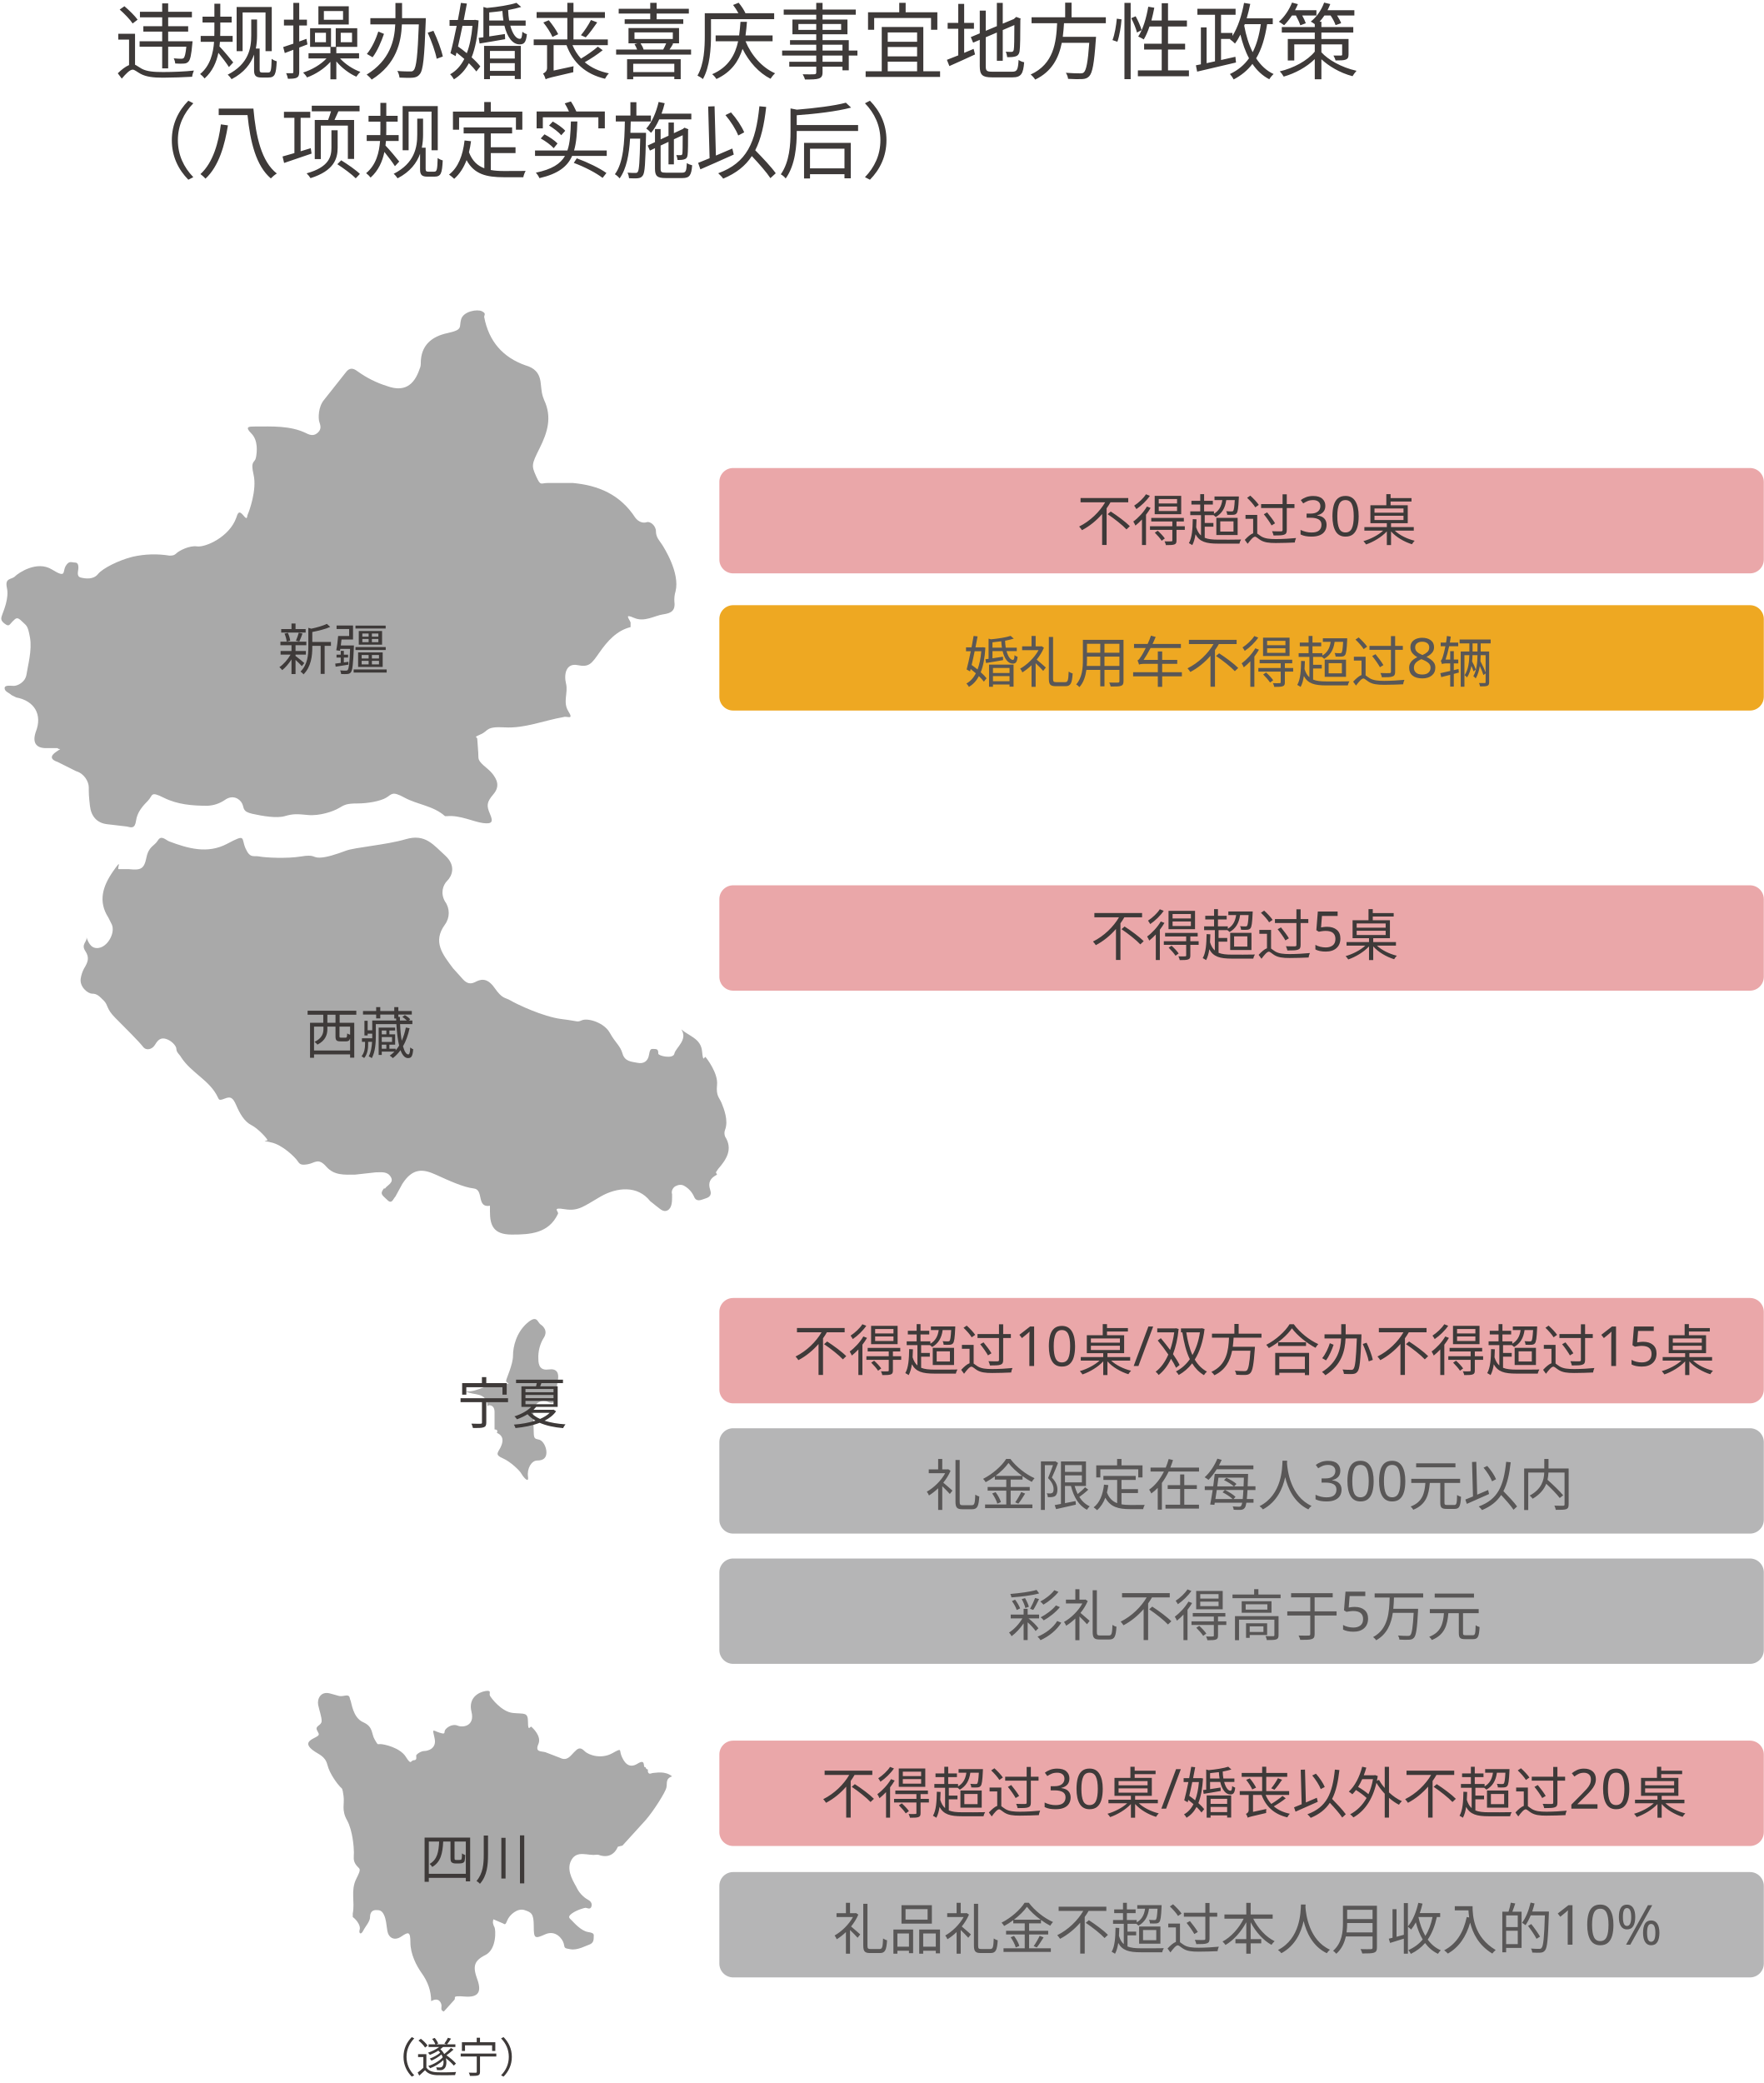
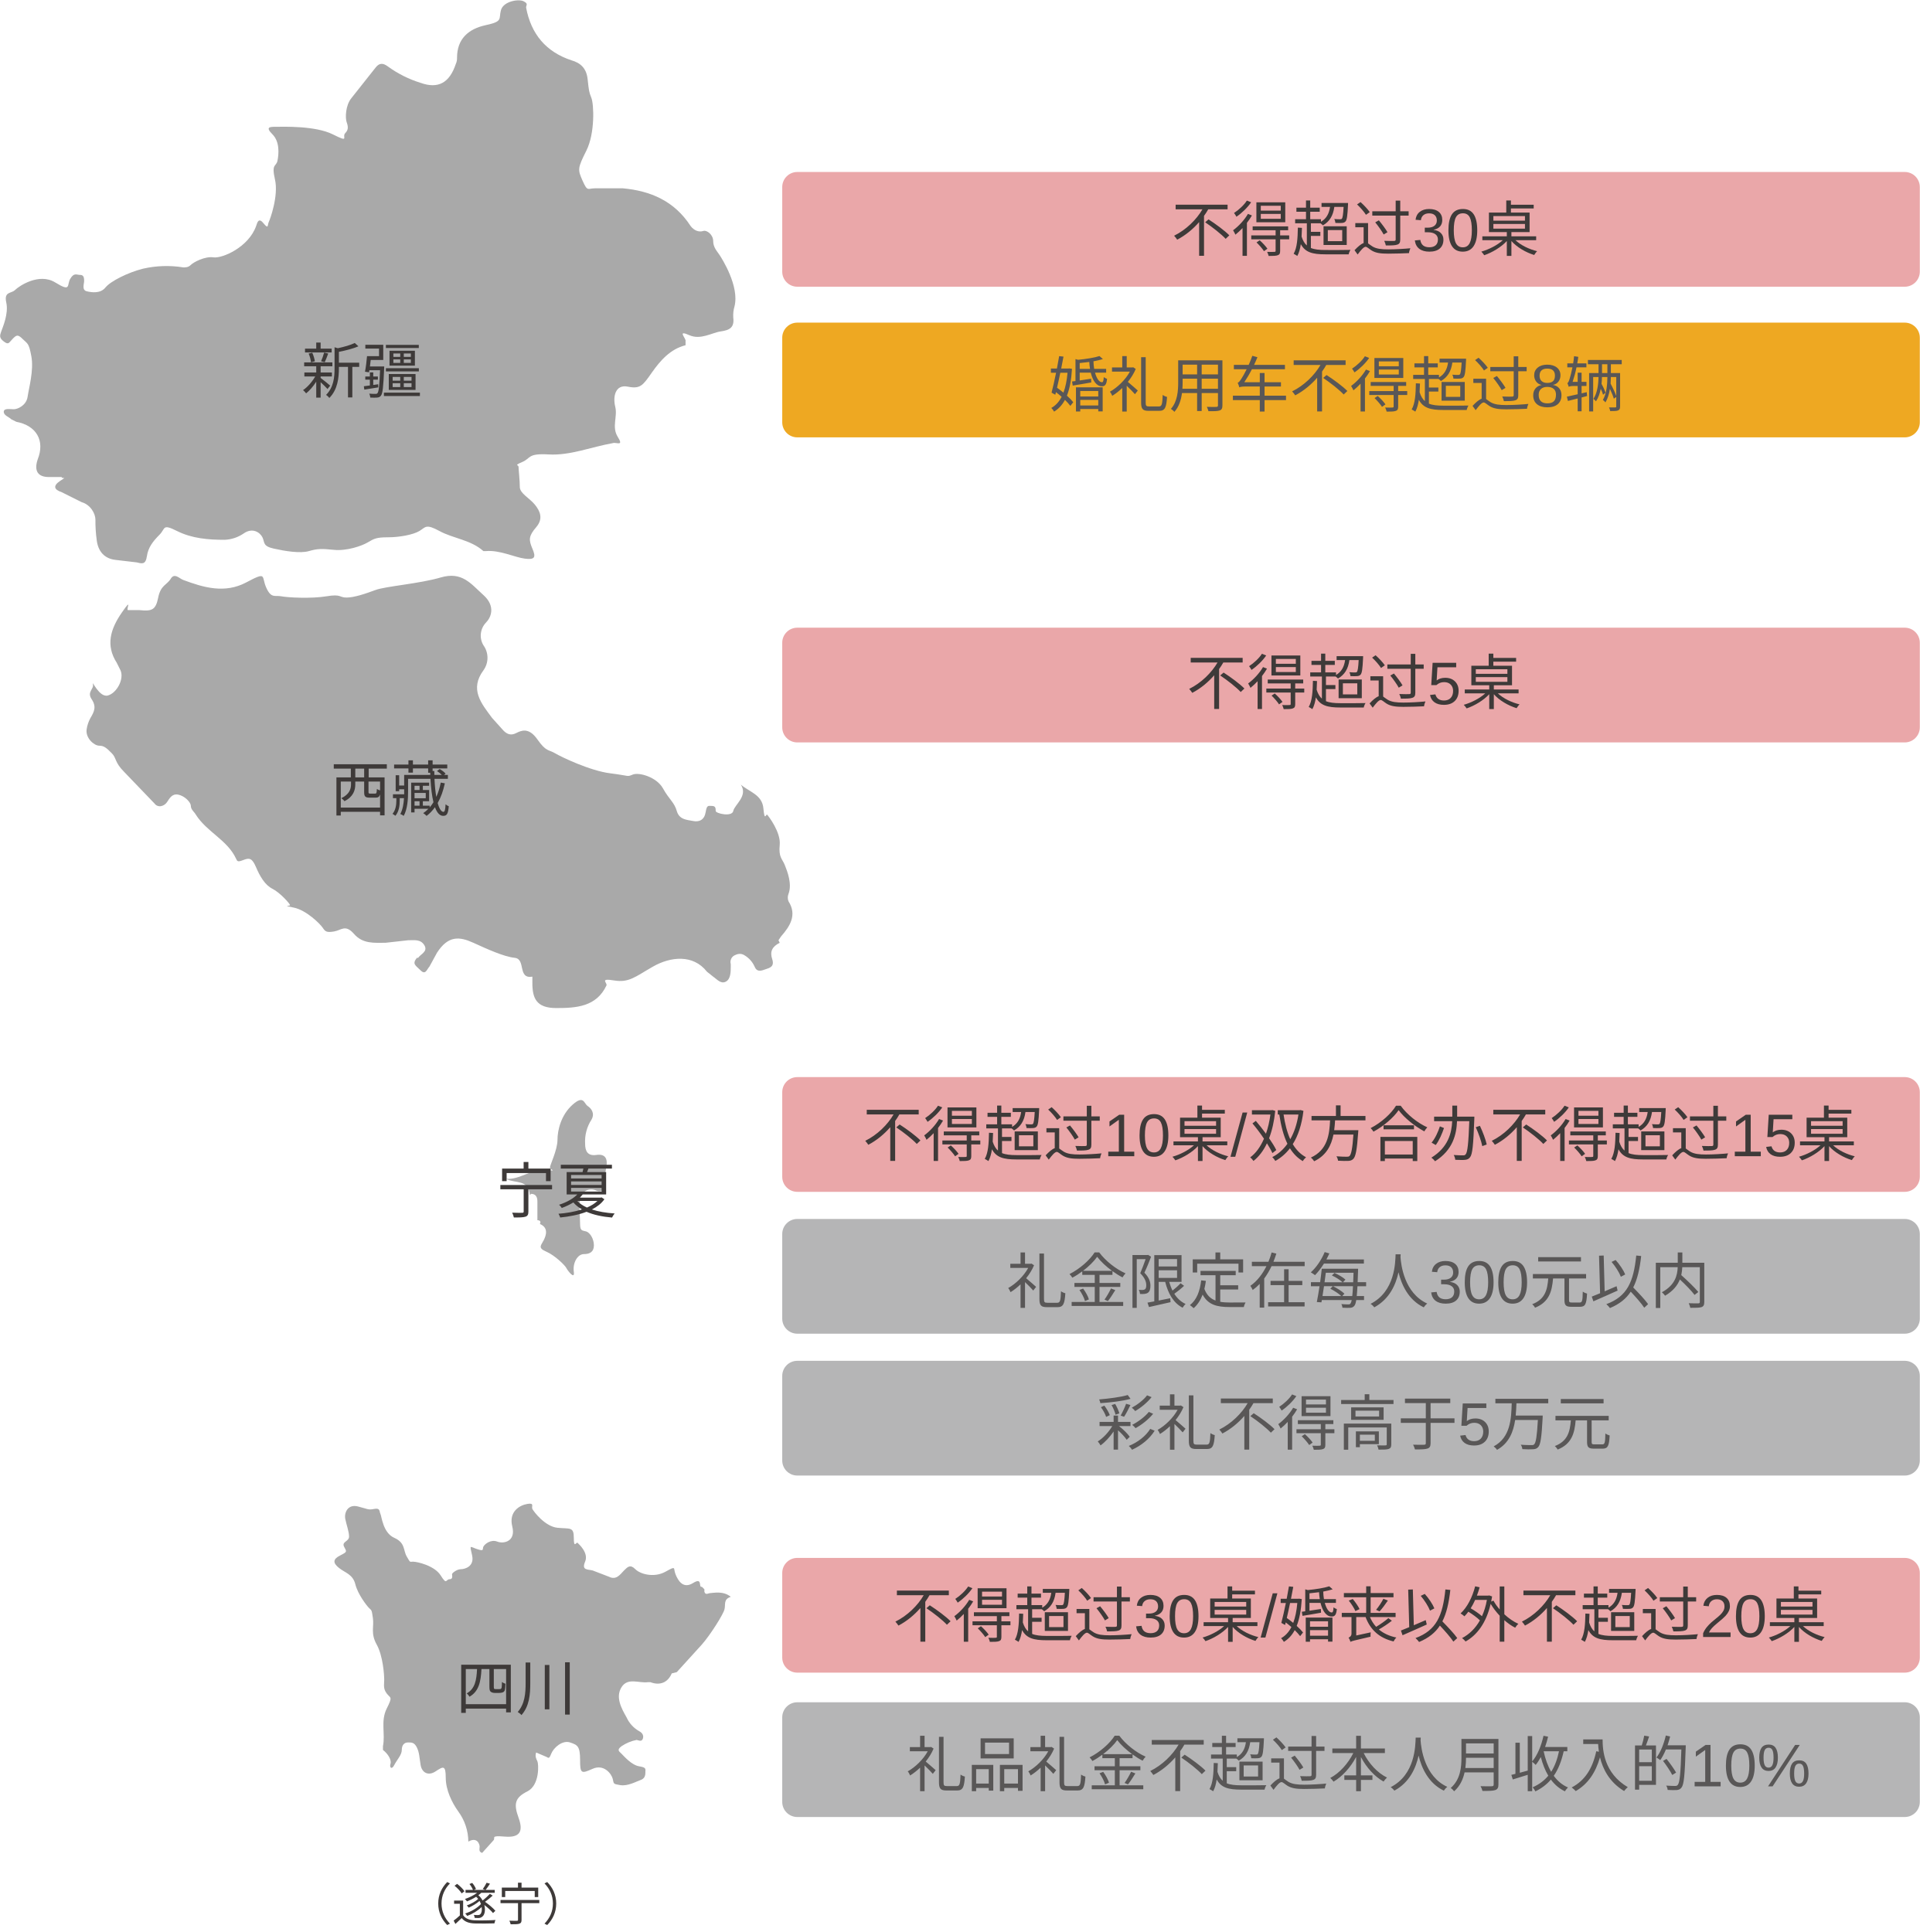
- <svg xmlns="http://www.w3.org/2000/svg" id="图层_9" data-name="图层 9" viewBox="0 0 1530 1807">
+ <svg xmlns="http://www.w3.org/2000/svg" id="图层_2" data-name="图层 2" viewBox="0 0 1529 1539">
  <defs>
-     <style>.cls-1{fill:#eaa7a9;}.cls-2,.cls-6{font-size:48px;}.cls-2,.cls-4,.cls-9{fill:#3e3a39;}.cls-2,.cls-4,.cls-6,.cls-9{font-family:AdobeSongStd-Light-GBpc-EUC-H, Adobe Song Std;}.cls-3{fill:#a9a9a9;}.cls-4{font-size:36px;}.cls-5{fill:#b5b5b6;}.cls-6{fill:#595757;}.cls-7{fill:#eea822;}.cls-8{fill:#aaa;}.cls-9{font-size:72px;}</style>
+     <style>.cls-1{fill:#eaa7a9;}.cls-2,.cls-5,.cls-7{isolation:isolate;font-family:AdobeSongStd-Light-GBpc-EUC-H, Adobe Song Std;}.cls-2,.cls-7{font-size:48px;}.cls-2,.cls-5{fill:#3e3a39;}.cls-3{font-family:ArialMT, Arial;}.cls-4{fill:#a9a9a9;}.cls-5{font-size:36px;}.cls-6{fill:#b5b5b6;}.cls-7{fill:#595757;}.cls-8{fill:#eea822;}.cls-9{fill:#aaa;}</style>
  </defs>
-   <rect class="cls-1" x="624" y="768" width="906" height="91.4" rx="12" ry="12" />
-   <text class="cls-2" transform="translate(946 829)">不得超过5桌</text>
-   <path class="cls-3" d="M1029,1723c-3,7-9,10-17,7h-2c-7,1-16-4-21,4s0,17,4,24a24,24,0,0,0,10,11c2,1,4,3,3,6s-4,1-5,1-8,2-12,5-2,4,0,6,8,9,14,10,5,2,5,5-1,5-4,6-10,5-16,4-5-1-6-5-7-12-16-8-10,4-10-7-2-12-8-14-13,4-15,9-2,3-5,2l-7-3c-1,3,0,5,1,7s2,19-8,24-11,10-7,21,1,16-11,15-7,1-9,3l-9,10c-3-1-2-3-2-5s-2-8-9-4c0-9-3-17-8-24s-10-17-10-27-2-9-8-5-11,1-12-5-1-10-3-14-4-4-7-4-5,2-5,6-4,8-6,12-4,2-3-1-2-8-6-11v-3c2-10-2-20,3-30s3-8,0-12-2-7-2-11-1-19-6-28-2-14-3-21-1-6-3-8-9-11-11-19-8-9-13-13-5-7,1-10,5-3,3-7,4-4,4-8-2-9-3-14,2-12,10-10,8,3,13,2,4,2,5,4,2,15,11,19,7,10,10,15,2,4,5,4,17,3,22,11,4,3,7,3,2-3,2-4,4-4,7-4,11-2,9-11-2-7,4-5,4,0,5-2,6-6,11-4,15,0,12-12,6-17,12-18,3,2,4,4,10,14,20,15,13-1,13,8,2,3,3,4,9,8,6,15,2,6,6,7l13,5c6,3,9-2,12-5s5-5,9-1,15,7,24,2,6-3,8,2,6,12,14,7,4,4,7,3h0c0,1,1,2,2,2h0v2c1,3,3,1,5,1s10-2,16,3c-6,2-4,6-5,10s-11,20-18,28l-20,22Z" transform="translate(-493 -121)" />
-   <text class="cls-2" transform="translate(364 1630)">四川</text>
-   <text class="cls-4" transform="translate(325 1798)">（遂宁）</text>
-   <rect class="cls-1" x="624" y="1510" width="906" height="91.4" rx="12" ry="12" />
-   <text class="cls-2" transform="translate(712 1573)">不得超过30桌/婚丧以外不超过20桌</text>
-   <rect class="cls-5" x="624" y="1624" width="906" height="91.4" rx="12" ry="12" />
-   <text class="cls-6" transform="translate(723 1691)">礼品礼金不超过本人月收入的10%</text>
-   <path class="cls-3" d="M1040,665c-12,3-20,12-27,22s-9,13-19,11-12,8-10,16-3,16,2,24-1,4-4,5c-17,3-34,10-51,9s-14,3-21,6-3,2-3,4,1,11,1,16,8,9,12,14,7,11,1,18-6,10-3,17,2,9-6,8-20-7-31-6h-2c-10-9-24-10-35-16s-11-3-16,0-16,5-25,5-11,1-16,4-17,7-27,6-13-1-20,1-19,0-28-2-7-5-9-9-8-8-15-3a29,29,0,0,1-15,5c-13,0-26-1-38-7s-9-2-14,3-9,10-10,17-4,6-8,5l-17-2c-9-1-14-7-15-16s-1-11-1-16-4-12-11-14l-16-8c-6-2-7-5-1-9s2-1,1-3H533c-9,0-12-5-9-14h0c6-15-1-27-17-30l-4-2c-2-2-6-3-6-6s5-2,8-2,10-3,11-10,5-21,3-32-3-10-7-14-5-3-8,0-3,5-7,2-3-5-2-8,6-14,4-23,4-7,7-10,19-14,32-6,9,2,12-3,5-3,8-3,3,3,3,5-2,7,2,8,11,2,15-3,18-12,30-15a84,84,0,0,1,32-1c2,0,4,0,6-2s11-7,18-6,28-8,34-25c1-3,2-7,6-2s3,1,4-1,8-21,5-34,1-10,2-15,2-15-4-21-2-6,3-6c15,0,31-1,45,6,4,2,7,2,10-1s2-6,1-9-1-13,4-19l19-24c3-4,6-4,10-1a89,89,0,0,0,26,13c14,5,23,0,28-15,1-2,1-4,1-5,0-15,9-23,23-26s10-5,12-12,14-9,18-7,2,3,2,5c4,21,16,35,36,42,7,2,12,6,13,15s1,10,3,15c7,15,3,28-4,42s-7,15-3,24,4,6,10,6h22c22,2,41,10,54,30,3,4,7,5,10,4s8,3,8,8,3,8,5,11,16,25,12,41a25,25,0,0,0-1,9c1,8-3,10-10,11s-16,7-25,3-4,1-3,4Z" transform="translate(-493 -121)" />
-   <text class="cls-2" transform="translate(241 581)">新疆</text>
-   <rect class="cls-1" x="624" y="406" width="906" height="91.4" rx="12" ry="12" />
-   <text class="cls-2" transform="translate(934 469)">不得超过30桌</text>
-   <rect class="cls-7" x="624" y="525" width="906" height="91.4" rx="12" ry="12" />
-   <text class="cls-6" transform="translate(836 592)">婚礼用车不得超过8辆</text>
-   <path class="cls-3" d="M1115,1140c-6,3-8,7-6,13s-2,7-5,8-7,3-9-2a20,20,0,0,0-8-9c-3-2-6-1-8,0s-4,4-3,7v2c0,4,0,10-4,12s-7-2-10-4l-5-4c-11-14-29-12-43-4s-19,13-31,11-5,2-6,4c-8,17-24,18-40,18s-19-8-19-20a4,4,0,0,0,0-1v-4c-12,2-5-14-14-15s-22-7-33-12-20-6-29,8l-6,11c-2,2-3,7-7,3s-7-5-3-10h1c2-3,8-5,5-10s-8-4-13-4l-18,2c-9,0-18,1-25-7s-10-3-16-2-7,0-9-3-13-14-23-16-3-1-3-2-8-10-14-13-10-10-13-17-5-8-10-6-5,1-6-1c-7-15-23-21-32-35-1-2-4-4-4-7s-5-8-10-9-7,3-9,6-7,5-10,1-16-17-24-25-6-11-10-15-6-6-10-6-11-6-10-13a27,27,0,0,1,3-9c3-5,5-9,1-15s2-8,1-12c2,6,5,11,12,9s13-13,10-20l-3-6c-9-14-5-27,4-40s3-2,5-2h9c10,1,13,0,15-10s7-10,10-15,7,0,10,1c16,6,33,11,50,2s12-5,16,4,7,6,12,7,24,2,36,0,10,1,16,1,15-3,23-6,35-5,52-10,24,5,34,14,6,18,2,22-6,11-2,18a17,17,0,0,1,0,20c-11,15-2,26,7,38l9,10c3,3,6,4,10,2s10-5,17,5,9,8,14,11,28,14,44,16,13,3,18,1,19,2,24,11,9,11,11,18,8,7,13,8,9-1,10-7,2-5,5-5,3,2,3,4,13,5,14,0,12-12,6-21c7,6,17,8,18,19s2,4,3,5,11,14,10,24,2,11,4,16,6,15,3,23a8,8,0,0,0,0,6c7,11,1,20-6,28l-2,3Z" transform="translate(-493 -121)" />
-   <text class="cls-2" transform="translate(264 914)">西藏</text>
-   <path class="cls-8" d="M916,1341c-1-13-12-9-19-13,11,1,20-8,31-7s4,0,4-2,6-14,6-22,3-20,12-28,9-1,12,1,6,6,3,11a32,32,0,0,0-5,19c0,6,2,10,9,9s9,3,8,9-2,10-2,15-3,6-7,4-11,0-12,7,0,14,0,20,2,5,5,6,6,6,6,11-3,7-8,7-9,7-8,14-5-1-6-3-9-10-16-13-4-5-2-9,4-10-3-13h0c1-2,0-3-2-3h0v-15c0-3-1-6-5-6Z" transform="translate(-493 -121)" />
-   <text class="cls-2" transform="translate(396 1235)">宁夏</text>
-   <rect class="cls-1" x="624" y="1126" width="906" height="91.4" rx="12" ry="12" />
-   <text class="cls-2" transform="translate(688 1189)">不得超过10桌/双方合办不得超过15桌</text>
-   <rect class="cls-5" x="624" y="1239" width="906" height="91.4" rx="12" ry="12" />
-   <text class="cls-6" transform="translate(803 1306)">礼金限定在每人300元以内</text>
-   <rect class="cls-5" x="624" y="1352" width="906" height="91.4" rx="12" ry="12" />
-   <text class="cls-6" transform="translate(874 1419)">彩礼不得高于5万元</text>
-   <text class="cls-9" transform="translate(99 63)">违规操办婚丧喜庆事宜地方性政策<tspan x="0" y="86">（八项规定实施以后）</tspan>
+   <rect class="cls-1" x="623" y="500" width="906" height="91.4" rx="12" ry="12" />
+   <text class="cls-2" transform="translate(945 561)">不得超过<tspan class="cls-3" x="192" y="0">5</tspan>
+     <tspan x="219" y="0">桌</tspan>
+   </text>
+   <path class="cls-4" d="M858,1675c-3,7-9,10-17,7h-2c-7,1-16-4-21,4s0,17,4,24a24,24,0,0,0,10,11c2,1,4,3,3,6s-4,1-5,1a33,33,0,0,0-12,5c-4,3-2,4,0,6s8,9,14,10,5,2,5,5-1,5-4,6-10,5-16,4-5-1-6-5-7-12-16-8-10,4-10-7-2-12-8-14-13,4-15,9-2,3-5,2l-7-3c-1,3,0,5,1,7s2,19-8,24-11,10-7,21,1,16-11,15-7,1-9,3l-9,10c-3-1-2-3-2-5s-2-8-9-4a41,41,0,0,0-8-24c-5-7-10-17-10-27s-2-9-8-5-11,1-12-5-1-10-3-14-4-4-7-4-5,2-5,6-4,8-6,12-4,2-3-1-2-8-6-11v-3c2-10-2-20,3-30s3-8,0-12-2-7-2-11-1-19-6-28-2-14-3-21-1-6-3-8-9-11-11-19-8-9-13-13-5-7,1-10,5-3,3-7,4-4,4-8-2-9-3-14,2-12,10-10,8,3,13,2,4,2,5,4,2,15,11,19,7,10,10,15,2,4,5,4,17,3,22,11,4,3,7,3,2-3,2-4,4-4,7-4,11-2,9-11-2-7,4-5,4,0,5-2,6-6,11-4,15,0,12-12,6-17,12-18,3,2,4,4,10,14,20,15,13-1,13,8,2,3,3,4,9,8,6,15,2,6,6,7l13,5c6,3,9-2,12-5s5-5,9-1,15,7,24,2,6-3,8,2,6,12,14,7,4,4,7,3h0l2,2h0v2c1,3,3,1,5,1s10-2,16,3c-6,2-4,6-5,10s-11,20-18,28l-20,22Z" transform="translate(-323 -342)" />
+   <text class="cls-2" transform="translate(363 1362)">四川</text>
+   <text class="cls-5" transform="translate(324 1530)">（遂宁）</text>
+   <rect class="cls-1" x="623" y="1241" width="906" height="91.4" rx="12" ry="12" />
+   <text class="cls-2" transform="translate(711 1304)">不得超过<tspan class="cls-3" x="192" y="0">30</tspan>
+     <tspan x="245" y="0">桌</tspan>
+     <tspan class="cls-3" x="293" y="0">/</tspan>
+     <tspan x="307" y="0">婚丧以外不超过</tspan>
+     <tspan class="cls-3" x="643" y="0">20</tspan>
+     <tspan x="696" y="0">桌</tspan>
+   </text>
+   <rect class="cls-6" x="623" y="1356" width="906" height="91.4" rx="12" ry="12" />
+   <text class="cls-7" transform="translate(722 1423)">礼品礼金不超过本人月收入的<tspan class="cls-3" x="624" y="0">10%</tspan>
+   </text>
+   <path class="cls-4" d="M869,617c-12,3-20,12-27,22s-9,13-19,11-12,8-10,16-3,16,2,24-1,4-4,5c-17,3-34,10-51,9s-14,3-21,6-3,2-3,4,1,11,1,16,8,9,12,14,7,11,1,18-6,10-3,17,2,9-6,8-20-7-31-6h-2c-10-9-24-10-35-16s-11-3-16,0-16,5-25,5-11,1-16,4-17,7-27,6-13-1-20,1-19,0-28-2-7-5-9-9-8-8-15-3a29,29,0,0,1-15,5c-13,0-26-1-38-7s-9-2-14,3-9,10-10,17-4,6-8,5l-17-2c-9-1-14-7-15-16a110,110,0,0,1-1-16c0-5-4-12-11-14l-16-8c-6-2-7-5-1-9s2-1,1-3H362c-9,0-12-5-9-14h0c6-15-1-27-17-30l-4-2c-2-2-6-3-6-6s5-2,8-2,10-3,11-10,5-21,3-32-3-10-7-14-5-3-8,0-3,5-7,2-3-5-2-8,6-14,4-23,4-7,7-10,19-14,32-6,9,2,12-3,5-3,8-3,3,3,3,5-2,7,2,8,11,2,15-3,18-12,30-15a84,84,0,0,1,32-1c2,0,4,0,6-2s11-7,18-6,28-8,34-25c1-3,2-7,6-2s3,1,4-1,8-21,5-34,1-10,2-15,2-15-4-21-2-6,3-6,31-1,45,6,7,2,10-1,2-6,1-9-1-13,4-19l19-24c3-4,6-4,10-1a89,89,0,0,0,26,13c14,5,23,0,28-15a11,11,0,0,0,1-5c0-15,9-23,23-26s10-5,12-12,14-9,18-7,2,3,2,5q6,32,36,42c7,2,12,6,13,15s1,10,3,15,3,28-4,42-7,15-3,24,4,6,10,6h22c22,2,41,10,54,30,3,4,7,5,10,4s8,3,8,8,3,8,5,11,16,25,12,41a25,25,0,0,0-1,9c1,8-3,10-10,11s-16,7-25,3-4,1-3,4Z" transform="translate(-323 -342)" />
+   <text class="cls-2" transform="translate(240 313)">新疆</text>
+   <rect class="cls-1" x="623" y="137" width="906" height="91.4" rx="12" ry="12" />
+   <text class="cls-2" transform="translate(933 200)">不得超过<tspan class="cls-3" x="192" y="0">30</tspan>
+     <tspan x="245" y="0">桌</tspan>
+   </text>
+   <rect class="cls-8" x="623" y="257" width="906" height="91.4" rx="12" ry="12" />
+   <text class="cls-7" transform="translate(835 324)">婚礼用车不得超过<tspan class="cls-3" x="384" y="0">8</tspan>
+     <tspan x="411" y="0">辆</tspan>
+   </text>
+   <path class="cls-4" d="M944,1093c-6,3-8,7-6,13s-2,7-5,8-7,3-9-2a20,20,0,0,0-8-9c-3-2-6-1-8,0a6,6,0,0,0-3,7v2c0,4,0,10-4,12s-7-2-10-4l-5-4c-11-14-29-12-43-4s-19,13-31,11-5,2-6,4c-8,17-24,18-40,18s-19-8-19-20a4,4,0,0,0,0-1v-4c-12,2-5-14-14-15s-22-7-33-12-20-6-29,8l-6,11c-2,2-3,7-7,3s-7-5-3-10h1c2-3,8-5,5-10s-8-4-13-4l-18,2c-9,0-18,1-25-7s-10-3-16-2-7,0-9-3-13-14-23-16-3-1-3-2-8-10-14-13-10-10-13-17-5-8-10-6-5,1-6-1c-7-15-23-21-32-35-1-2-4-4-4-7s-5-8-10-9-7,3-9,6-7,5-10,1l-24-25c-8-8-6-11-10-15s-6-6-10-6-11-6-10-13a27,27,0,0,1,3-9c3-5,5-9,1-15s2-8,1-12,5,11,12,9,13-13,10-20l-3-6c-9-14-5-27,4-40s3-2,5-2h9c10,1,13,0,15-10s7-10,10-15,7,0,10,1c16,6,33,11,50,2s12-5,16,4,7,6,12,7,24,2,36,0,10,1,16,1,15-3,23-6,35-5,52-10,24,5,34,14,6,18,2,22a15,15,0,0,0-2,18,17,17,0,0,1,0,20c-11,15-2,26,7,38l9,10c3,3,6,4,10,2s10-5,17,5,9,8,14,11,28,14,44,16,13,3,18,1,19,2,24,11,9,11,11,18,8,7,13,8,9-1,10-7,2-5,5-5,3,2,3,4,13,5,14,0,12-12,6-21c7,6,17,8,18,19s2,4,3,5,11,14,10,24,2,11,4,16,6,15,3,23a8,8,0,0,0,0,6c7,11,1,20-6,28l-2,3Z" transform="translate(-323 -342)" />
+   <text class="cls-2" transform="translate(263 646)">西藏</text>
+   <path class="cls-9" d="M745,1294c-1-13-12-9-19-13,11,1,20-8,31-7s4,0,4-2,6-14,6-22,3-20,12-28,9-1,12,1,6,6,3,11a32,32,0,0,0-5,19c0,6,2,10,9,9s9,3,8,9-2,10-2,15-3,6-7,4a9,9,0,0,0-12,7c-1,7,0,14,0,20s2,5,5,6,6,6,6,11-3,7-8,7-9,7-8,14-5-1-6-3-9-10-16-13-4-5-2-9,4-10-3-13h0c1-2,0-3-2-3h0v-15c0-3-1-6-5-6Z" transform="translate(-323 -342)" />
+   <text class="cls-2" transform="translate(395 966)">宁夏</text>
+   <rect class="cls-1" x="623" y="858" width="906" height="91.4" rx="12" ry="12" />
+   <text class="cls-2" transform="translate(687 921)">不得超过<tspan class="cls-3" x="192" y="0">10</tspan>
+     <tspan x="245" y="0">桌</tspan>
+     <tspan class="cls-3" x="293" y="0">/</tspan>
+     <tspan x="307" y="0">双方合办不得超过</tspan>
+     <tspan class="cls-3" x="691" y="0">15</tspan>
+     <tspan x="744" y="0">桌</tspan>
+   </text>
+   <rect class="cls-6" x="623" y="971" width="906" height="91.4" rx="12" ry="12" />
+   <text class="cls-7" transform="translate(802 1038)">礼金限定在每人<tspan class="cls-3" x="336" y="0">300</tspan>
+     <tspan x="416" y="0">元以内</tspan>
+   </text>
+   <rect class="cls-6" x="623" y="1084" width="906" height="91.4" rx="12" ry="12" />
+   <text class="cls-7" transform="translate(873 1151)">彩礼不得高于<tspan class="cls-3" x="288" y="0">5</tspan>
+     <tspan x="315" y="0">万元</tspan>
  </text>
</svg>
